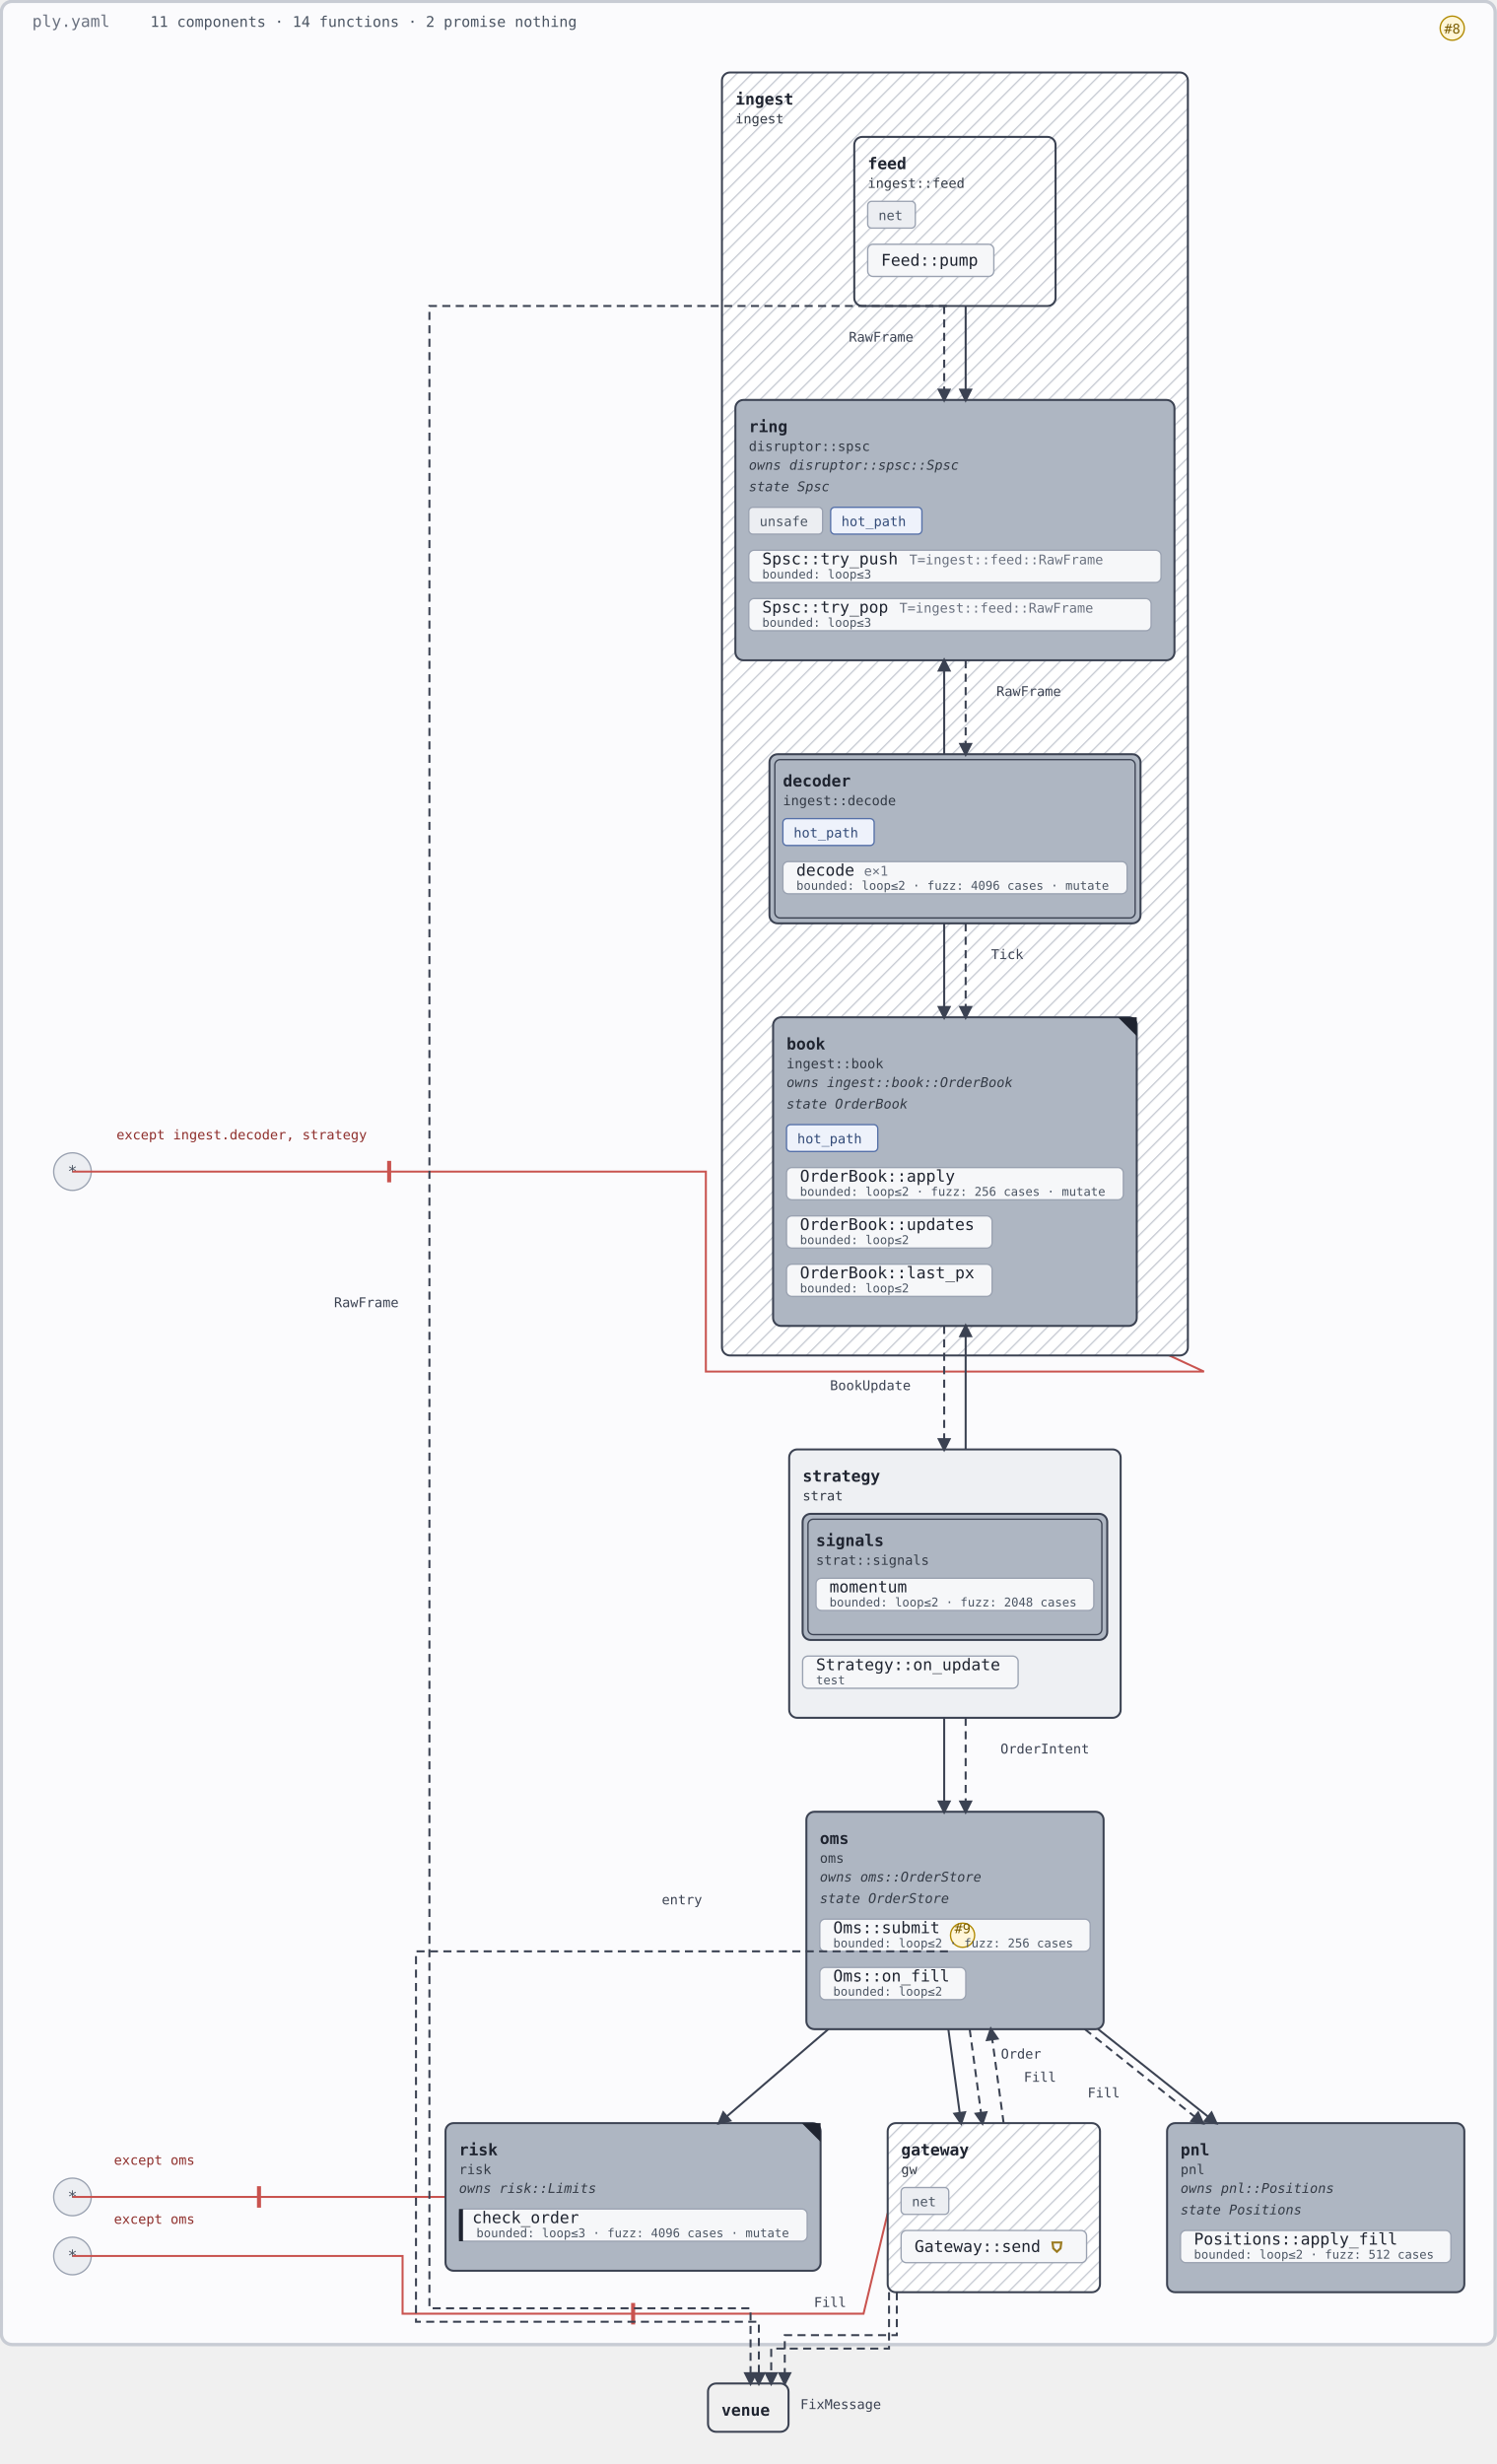
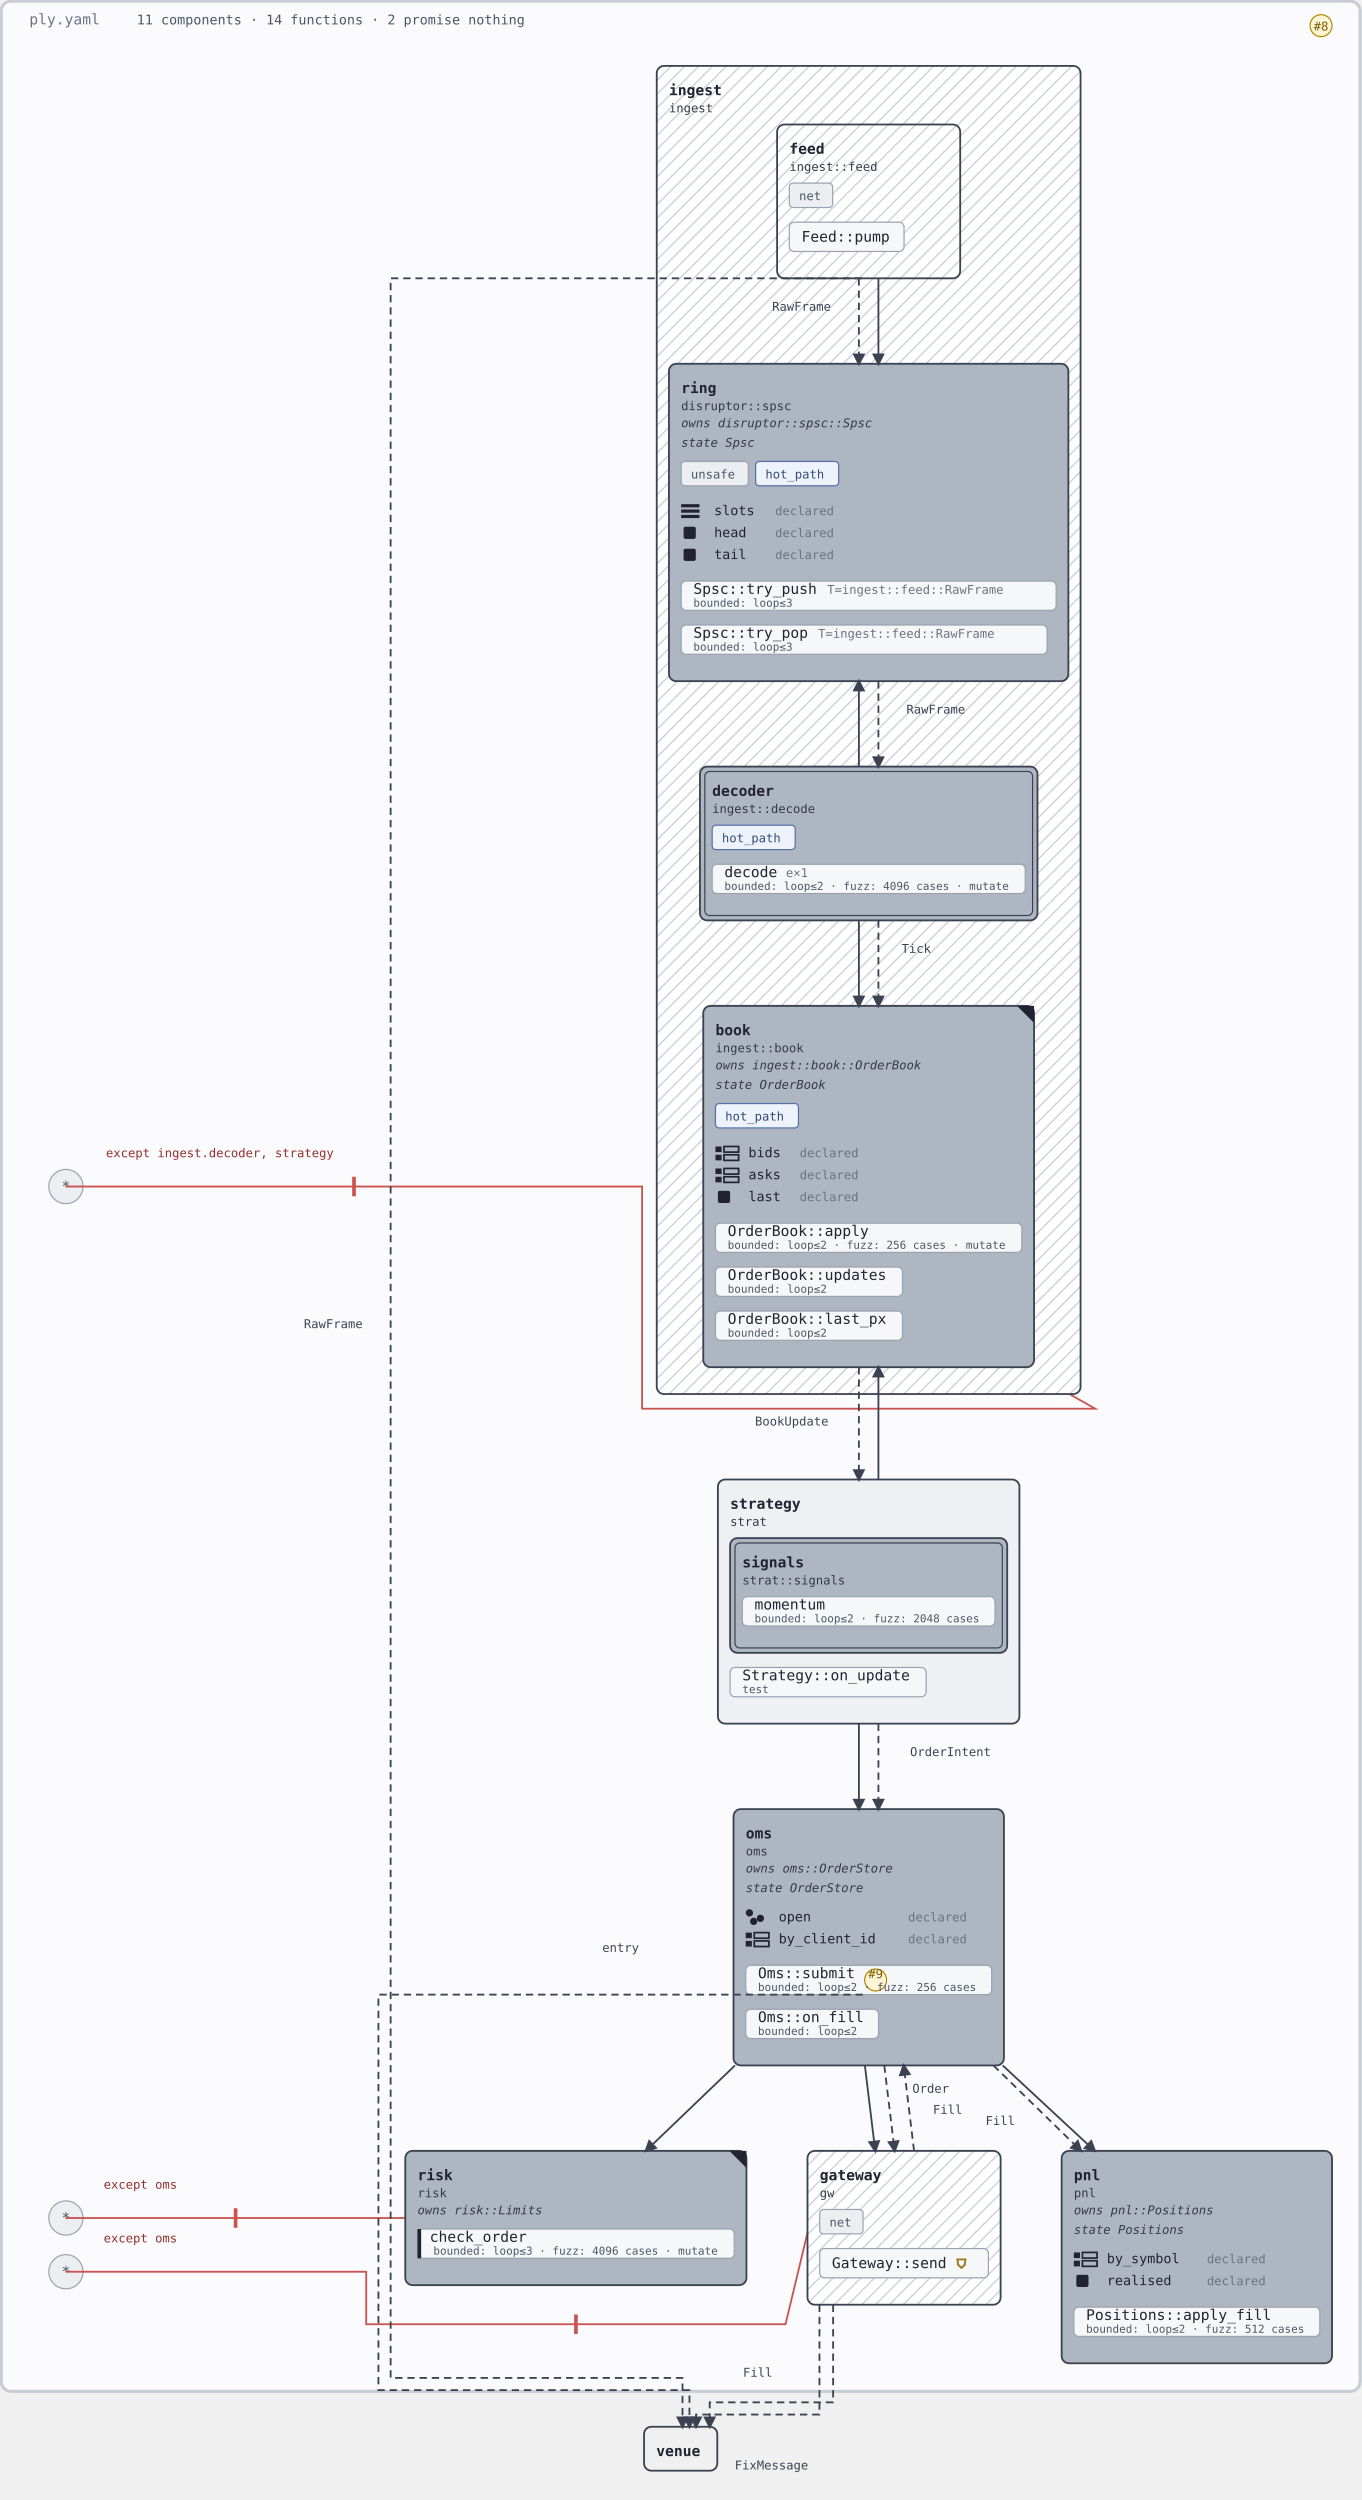
- <svg xmlns="http://www.w3.org/2000/svg" width="1115.2" height="1836.0" viewBox="0 0 1115.2 1836.0" font-family="monospace" font-size="12">
-   <style>.workspace-frame{fill:#fbfbfd;stroke:#c8ccd4;stroke-width:2.5}.workspace-title{fill:#6b7280}.verdict-strip-text{fill:#4b5563;font-size:11px}.component-box{stroke:#3b4252;stroke-width:1.5}.hollow-box{stroke-dasharray:6 4}.collapsed-stack{stroke:#3b4252;stroke-width:1.5}.pure-seal{fill:none;stroke:#3b4252}.strict-notch{fill:#1f2430}.component-name{fill:#1f2430;font-weight:bold}.component-anchor{fill:#333a45;font-size:10px}.component-owns{fill:#333a45;font-size:10px;font-style:italic}.ceiling-unclaimed{fill:url(#unclaimed-hatch)}.ceiling-tested{fill:#eef0f3}.ceiling-fuzzed{fill:#d2d7de}.ceiling-bounded{fill:#aeb6c2}.ceiling-proved{fill:#8792a3}.contract-mark{fill:#1f2430}.fn-clause{font:11px ui-monospace,SFMono-Regular,Menlo,monospace;fill:#3c4658}.cap-badge rect{fill:#eceef2;stroke:#9aa2b1}.cap-badge text{fill:#4b5563;font-size:10px}.profile-tag rect{fill:#eef2fb;stroke:#5570a8}.profile-tag text{fill:#334b78;font-size:10px}.fn-chip-box{fill:#f6f7f9;stroke:#9aa2b1}.fn-chip-box-synth{fill:#ecdff5;stroke:#9aa2b1}.fn-name{fill:#1f2430}.fn-checks{fill:#4b5563;font-size:9px}.fn-check-with{fill:#6b7280;font-size:10px}.fn-examples{fill:#6b7280;font-size:10px}.fn-shield{fill:none;stroke:#9a7a1f;font-size:13px}.unresolved-pin circle,.registry-pin circle{fill:#fff6d8;stroke:#b08900}.pin-label{fill:#7a5c00;font-size:10px;text-anchor:middle}.edge-line{fill:none;stroke:#3b4252;stroke-width:1.5}.edge-label{fill:#3b4252;font-size:10px;text-anchor:middle}.deny-line{fill:none;stroke:#c9534f;stroke-width:1.5}.deny-bar{stroke:#c9534f;stroke-width:3}.deny-except{fill:#8f2f2c;font-size:10px;text-anchor:middle}.any-node circle{fill:#eceef2;stroke:#9aa2b1}.any-label{fill:#4b5563;text-anchor:middle}.external-box{fill:none;stroke:#3b4252;stroke-width:1.5}#arrow path{fill:#3b4252}@media (prefers-color-scheme: dark){.workspace-frame{fill:#15171c;stroke:#333947}.workspace-title{fill:#8b93a1}.verdict-strip-text{fill:#a3abb9}.component-box,.collapsed-stack,.external-box{stroke:#8891a3}.component-name{fill:#e6e9ef}.component-anchor,.component-owns{fill:#98a0ae}.ceiling-unclaimed{fill:url(#unclaimed-hatch-dark)}.ceiling-tested{fill:#242832}.ceiling-fuzzed{fill:#333947}.ceiling-bounded{fill:#464e60}.ceiling-proved{fill:#5b6479}.contract-mark{fill:#c8cede}.fn-clause{fill:#aab3c4}.cap-badge rect{fill:#252a35;stroke:#6d7686}.cap-badge text{fill:#b6bdca}.profile-tag rect{fill:#1d2532;stroke:#5570a8}.profile-tag text{fill:#9fb6dd}.fn-chip-box{fill:#1c1f27;stroke:#6d7686}.fn-chip-box-synth{fill:#2a2033;stroke:#6d7686}.fn-name{fill:#e6e9ef}.fn-checks{fill:#a3abb9}.fn-check-with,.fn-examples{fill:#8b93a1}.pure-seal,.strict-notch{fill:#c8cede}.pure-seal{fill:none;stroke:#c8cede}.edge-line{stroke:#98a0ae}.edge-label{fill:#a3abb9}.deny-line,.deny-bar{stroke:#e8524b}.deny-except{fill:#e8524b}.any-node circle{fill:#252a35;stroke:#6d7686}.any-label{fill:#a3abb9}.unresolved-pin circle,.registry-pin circle{fill:#2e2814;stroke:#d4a72c}.pin-label{fill:#e3c66b}#arrow path{fill:#98a0ae}}</style>
+ <svg xmlns="http://www.w3.org/2000/svg" width="1115.2" height="2048.0" viewBox="0 0 1115.2 2048.0" font-family="monospace" font-size="12">
+   <style>.workspace-frame{fill:#fbfbfd;stroke:#c8ccd4;stroke-width:2.5}.workspace-title{fill:#6b7280}.verdict-strip-text{fill:#4b5563;font-size:11px}.component-box{stroke:#3b4252;stroke-width:1.5}.hollow-box{stroke-dasharray:6 4}.collapsed-stack{stroke:#3b4252;stroke-width:1.5}.pure-seal{fill:none;stroke:#3b4252}.strict-notch{fill:#1f2430}.component-name{fill:#1f2430;font-weight:bold}.component-anchor{fill:#333a45;font-size:10px}.component-owns{fill:#333a45;font-size:10px;font-style:italic}.ceiling-unclaimed{fill:url(#unclaimed-hatch)}.ceiling-tested{fill:#eef0f3}.ceiling-fuzzed{fill:#d2d7de}.ceiling-bounded{fill:#aeb6c2}.ceiling-proved{fill:#8792a3}.contract-mark{fill:#1f2430}.fn-clause{font:11px ui-monospace,SFMono-Regular,Menlo,monospace;fill:#3c4658}.cap-badge rect{fill:#eceef2;stroke:#9aa2b1}.cap-badge text{fill:#4b5563;font-size:10px}.profile-tag rect{fill:#eef2fb;stroke:#5570a8}.profile-tag text{fill:#334b78;font-size:10px}.fn-chip-box{fill:#f6f7f9;stroke:#9aa2b1}.fn-chip-box-synth{fill:#ecdff5;stroke:#9aa2b1}.fn-name{fill:#1f2430}.fn-checks{fill:#4b5563;font-size:9px}.fn-check-with{fill:#6b7280;font-size:10px}.fn-examples{fill:#6b7280;font-size:10px}.fn-shield{fill:none;stroke:#9a7a1f;font-size:13px}.unresolved-pin circle,.registry-pin circle{fill:#fff6d8;stroke:#b08900}.pin-label{fill:#7a5c00;font-size:10px;text-anchor:middle}.edge-line{fill:none;stroke:#3b4252;stroke-width:1.5}.edge-label{fill:#3b4252;font-size:10px;text-anchor:middle}.deny-line{fill:none;stroke:#c9534f;stroke-width:1.5}.deny-bar{stroke:#c9534f;stroke-width:3}.deny-except{fill:#8f2f2c;font-size:10px;text-anchor:middle}.any-node circle{fill:#eceef2;stroke:#9aa2b1}.any-label{fill:#4b5563;text-anchor:middle}.external-box{fill:none;stroke:#3b4252;stroke-width:1.5}#arrow path{fill:#3b4252}@media (prefers-color-scheme: dark){.workspace-frame{fill:#15171c;stroke:#333947}.workspace-title{fill:#8b93a1}.verdict-strip-text{fill:#a3abb9}.component-box,.collapsed-stack,.external-box{stroke:#8891a3}.component-name{fill:#e6e9ef}.component-anchor,.component-owns{fill:#98a0ae}.ceiling-unclaimed{fill:url(#unclaimed-hatch-dark)}.ceiling-tested{fill:#242832}.ceiling-fuzzed{fill:#333947}.ceiling-bounded{fill:#464e60}.ceiling-proved{fill:#5b6479}.contract-mark{fill:#c8cede}.fn-clause{fill:#aab3c4}.cap-badge rect{fill:#252a35;stroke:#6d7686}.cap-badge text{fill:#b6bdca}.profile-tag rect{fill:#1d2532;stroke:#5570a8}.profile-tag text{fill:#9fb6dd}.fn-chip-box{fill:#1c1f27;stroke:#6d7686}.fn-chip-box-synth{fill:#2a2033;stroke:#6d7686}.fn-name{fill:#e6e9ef}.fn-checks{fill:#a3abb9}.fn-check-with,.fn-examples{fill:#8b93a1}.pure-seal,.strict-notch{fill:#c8cede}.pure-seal{fill:none;stroke:#c8cede}.edge-line{stroke:#98a0ae}.edge-label{fill:#a3abb9}.deny-line,.deny-bar{stroke:#e8524b}.deny-except{fill:#e8524b}.any-node circle{fill:#252a35;stroke:#6d7686}.any-label{fill:#a3abb9}.unresolved-pin circle,.registry-pin circle{fill:#2e2814;stroke:#d4a72c}.pin-label{fill:#e3c66b}#arrow path{fill:#98a0ae}}.state-glyph-ink{fill:#1f2430}.state-glyph-out{fill:none;stroke:#1f2430;stroke-width:1.4}.state-glyph-front{fill:#fbfbfd}.state-glyph-dashed{stroke-dasharray:3 2.4}.state-glyph-hatched{fill:url(#state-hatch);stroke:#1f2430;stroke-width:1}.state-field-name{fill:#1f2430;font-size:11px}.state-field-type{fill:#6b7280;font-size:10px}@media (prefers-color-scheme: dark){.state-glyph-ink{fill:#c8cede}.state-glyph-out{fill:none;stroke:#c8cede}.state-glyph-front{fill:#15171c}.state-glyph-hatched{fill:url(#state-hatch-dark);stroke:#c8cede;stroke-width:1}.state-field-name{fill:#e6e9ef}.state-field-type{fill:#8b93a1}}</style>
  <defs>
    <marker id="arrow" viewBox="0 0 10 10" refX="8" refY="5" markerWidth="7" markerHeight="7" orient="auto-start-reverse">
      <path d="M 0 0 L 10 5 L 0 10 z" />
    </marker>
    <pattern id="unclaimed-hatch" patternUnits="userSpaceOnUse" width="8" height="8" patternTransform="rotate(45)">
      <rect width="8" height="8" fill="#fff" />
      <line x1="0" y1="0" x2="0" y2="8" stroke="#c8ccd4" stroke-width="2" />
    </pattern>
    <pattern id="unclaimed-hatch-dark" patternUnits="userSpaceOnUse" width="8" height="8" patternTransform="rotate(45)">
      <rect width="8" height="8" fill="#15171c" />
      <line x1="0" y1="0" x2="0" y2="8" stroke="#4a5262" stroke-width="2" />
    </pattern>
+     <pattern id="state-hatch" patternUnits="userSpaceOnUse" width="4" height="4" patternTransform="rotate(-45)">
+       <rect width="4" height="4" fill="#fff" />
+       <rect width="1.4" height="4" fill="#c8ccd4" />
+     </pattern>
+     <pattern id="state-hatch-dark" patternUnits="userSpaceOnUse" width="4" height="4" patternTransform="rotate(-45)">
+       <rect width="4" height="4" fill="#15171c" />
+       <rect width="1.4" height="4" fill="#4a5262" />
+     </pattern>
  </defs>
-   <rect class="workspace-frame" x="1" y="1" width="1113.2" height="1746.0" rx="8" />
+   <rect class="workspace-frame" x="1" y="1" width="1113.2" height="1958.0" rx="8" />
  <g>
    <text class="workspace-title" x="24.0" y="20">ply.yaml</text>
  </g>
  <g class="verdict-strip">
    <text class="verdict-strip-text" x="112.0" y="20">11 components · 14 functions · 2 promise nothing</text>
  </g>
  <g class="any-node">
-     <circle cx="54.0" cy="873.0" r="14.0" />
-     <text class="any-label" x="54.0" y="877.0">*</text>
+     <circle cx="54.0" cy="972.0" r="14.0" />
+     <text class="any-label" x="54.0" y="976.0">*</text>
  </g>
  <g class="deny-rule">
-     <path class="deny-line" d="M 54.0 873.0 L 526.0 873.0 L 526.0 1022.0 L 897.2 1022.0 L 576.1 873.0" />
-     <line class="deny-bar" x1="290.0" y1="865.0" x2="290.0" y2="881.0" />
-     <text class="deny-except" x="180.1" y="849.0">except ingest.decoder, strategy</text>
+     <path class="deny-line" d="M 54.0 972.0 L 526.0 972.0 L 526.0 1154.0 L 897.2 1154.0 L 576.1 972.0" />
+     <line class="deny-bar" x1="290.0" y1="964.0" x2="290.0" y2="980.0" />
+     <text class="deny-except" x="180.1" y="948.0">except ingest.decoder, strategy</text>
  </g>
  <g class="any-node">
-     <circle cx="54.0" cy="1637.0" r="14.0" />
-     <text class="any-label" x="54.0" y="1641.0">*</text>
+     <circle cx="54.0" cy="1817.0" r="14.0" />
+     <text class="any-label" x="54.0" y="1821.0">*</text>
  </g>
  <g class="deny-rule">
-     <path class="deny-line" d="M 54.0 1637.0 L 332.0 1637.0" />
-     <line class="deny-bar" x1="193.0" y1="1629.0" x2="193.0" y2="1645.0" />
-     <text class="deny-except" x="115.0" y="1613.0">except oms</text>
+     <path class="deny-line" d="M 54.0 1817.0 L 332.0 1817.0" />
+     <line class="deny-bar" x1="193.0" y1="1809.0" x2="193.0" y2="1825.0" />
+     <text class="deny-except" x="115.0" y="1793.0">except oms</text>
  </g>
  <g class="any-node">
-     <circle cx="54.0" cy="1681.0" r="14.0" />
-     <text class="any-label" x="54.0" y="1685.0">*</text>
+     <circle cx="54.0" cy="1861.0" r="14.0" />
+     <text class="any-label" x="54.0" y="1865.0">*</text>
  </g>
  <g class="deny-rule">
-     <path class="deny-line" d="M 54.0 1681.0 L 300.0 1681.0 L 300.0 1724.0 L 643.5 1724.0 L 661.5 1649.1" />
-     <line class="deny-bar" x1="471.8" y1="1716.0" x2="471.8" y2="1732.0" />
-     <text class="deny-except" x="115.0" y="1657.0">except oms</text>
+     <path class="deny-line" d="M 54.0 1861.0 L 300.0 1861.0 L 300.0 1904.0 L 643.5 1904.0 L 661.5 1829.1" />
+     <line class="deny-bar" x1="471.8" y1="1896.0" x2="471.8" y2="1912.0" />
+     <text class="deny-except" x="115.0" y="1837.0">except oms</text>
  </g>
  <g class="registry-pin">
    <circle cx="1082.2" cy="21.0" r="9.0" />
    <text class="pin-label" x="1082.2" y="25.0">#8</text>
  </g>
  <g transform="translate(538.0,54.0)">
    <g class="component" data-name="ingest">
-       <rect class="component-box ceiling-unclaimed" x="0" y="0" width="347.2" height="956.0" rx="6" />
+       <rect class="component-box ceiling-unclaimed" x="0" y="0" width="347.2" height="1088.0" rx="6" />
      <text class="component-name" x="10.0" y="24.0">ingest</text>
      <text class="component-anchor" x="10.0" y="38.0">ingest</text>
      <g transform="translate(98.6,48.0)">
        <g class="component" data-name="feed">
          <rect class="component-box ceiling-unclaimed" x="0" y="0" width="150.0" height="126.0" rx="6" />
          <text class="component-name" x="10.0" y="24.0">feed</text>
          <text class="component-anchor" x="10.0" y="38.0">ingest::feed</text>
          <g class="cap-badge">
            <rect x="10.0" y="48.0" width="35.5" height="20.0" rx="3" />
            <text x="18.0" y="62.0">net</text>
          </g>
          <g transform="translate(10.0,80.0)">
            <g class="fn-chip" data-fn="Feed::pump">
              <rect class="fn-chip-box" x="0" y="0" width="94.0" height="24.0" rx="4" />
              <text class="fn-name" x="10.0" y="16.0">Feed::pump</text>
            </g>
          </g>
        </g>
      </g>
      <g transform="translate(10.0,244.0)">
        <g class="component" data-name="ring">
-           <rect class="component-box ceiling-bounded" x="0" y="0" width="327.2" height="194.0" rx="6" />
+           <rect class="component-box ceiling-bounded" x="0" y="0" width="327.2" height="260.0" rx="6" />
          <text class="component-name" x="10.0" y="24.0">ring</text>
          <text class="component-anchor" x="10.0" y="38.0">disruptor::spsc</text>
          <text class="component-owns" x="10.0" y="52.0">owns disruptor::spsc::Spsc</text>
          <text class="component-owns" x="10.0" y="68.0">state Spsc</text>
          <g class="cap-badge">
            <rect x="10.0" y="80.0" width="55.0" height="20.0" rx="3" />
            <text x="18.0" y="94.0">unsafe</text>
          </g>
          <g class="profile-tag">
            <rect x="71.0" y="80.0" width="68.0" height="20.0" rx="3" />
            <text x="79.0" y="94.0">hot_path</text>
          </g>
-           <g transform="translate(10.0,112.0)">
+           <g class="state-field" data-field="slots">
+             <rect class="state-glyph-ink" x="10.0" y="115.0" width="15" height="2.6" />
+             <rect class="state-glyph-ink" x="10.0" y="119.4" width="15" height="2.6" />
+             <rect class="state-glyph-ink" x="10.0" y="123.8" width="15" height="2.6" />
+             <text class="state-field-name" x="37.0" y="124.0">slots</text>
+             <text class="state-field-type" x="87.0" y="124.0">declared</text>
+           </g>
+           <g class="state-field" data-field="head">
+             <rect class="state-glyph-ink" x="12.0" y="133.5" width="10" height="10" rx="1.5" />
+             <text class="state-field-name" x="37.0" y="142.0">head</text>
+             <text class="state-field-type" x="87.0" y="142.0">declared</text>
+           </g>
+           <g class="state-field" data-field="tail">
+             <rect class="state-glyph-ink" x="12.0" y="151.5" width="10" height="10" rx="1.5" />
+             <text class="state-field-name" x="37.0" y="160.0">tail</text>
+             <text class="state-field-type" x="87.0" y="160.0">declared</text>
+           </g>
+           <g transform="translate(10.0,178.0)">
            <g class="fn-chip" data-fn="Spsc::try_push">
              <rect class="fn-chip-box" x="0" y="0" width="307.2" height="24.0" rx="4" />
              <text class="fn-name" x="10.0" y="10.5">Spsc::try_push</text>
              <text class="fn-check-with" x="119.6" y="10.5">T=ingest::feed::RawFrame</text>
              <text class="fn-checks" x="10.0" y="21.0">bounded: loop≤3</text>
            </g>
          </g>
-           <g transform="translate(10.0,148.0)">
+           <g transform="translate(10.0,214.0)">
            <g class="fn-chip" data-fn="Spsc::try_pop">
              <rect class="fn-chip-box" x="0" y="0" width="299.8" height="24.0" rx="4" />
              <text class="fn-name" x="10.0" y="10.5">Spsc::try_pop</text>
              <text class="fn-check-with" x="112.2" y="10.5">T=ingest::feed::RawFrame</text>
              <text class="fn-checks" x="10.0" y="21.0">bounded: loop≤3</text>
            </g>
          </g>
        </g>
      </g>
-       <g transform="translate(35.4,508.0)">
+       <g transform="translate(35.4,574.0)">
        <g class="component" data-name="decoder">
          <rect class="component-box ceiling-bounded" x="0" y="0" width="276.5" height="126.0" rx="6" />
          <rect class="pure-seal" x="4" y="4" width="268.5" height="118.0" rx="4" />
          <text class="component-name" x="10.0" y="24.0">decoder</text>
          <text class="component-anchor" x="10.0" y="38.0">ingest::decode</text>
          <g class="profile-tag">
            <rect x="10.0" y="48.0" width="68.0" height="20.0" rx="3" />
            <text x="18.0" y="62.0">hot_path</text>
          </g>
          <g transform="translate(10.0,80.0)">
            <g class="fn-chip" data-fn="decode">
              <rect class="fn-chip-box" x="0" y="0" width="256.5" height="24.0" rx="4" />
              <text class="fn-name" x="10.0" y="10.5">decode</text>
              <text class="fn-examples" x="60.4" y="10.5">e×1</text>
              <text class="fn-checks" x="10.0" y="21.0">bounded: loop≤2 · fuzz: 4096 cases · mutate</text>
            </g>
          </g>
        </g>
      </g>
-       <g transform="translate(38.1,704.0)">
+       <g transform="translate(38.1,770.0)">
        <g class="component" data-name="book">
-           <rect class="component-box ceiling-bounded" x="0" y="0" width="271.0" height="230.0" rx="6" />
+           <rect class="component-box ceiling-bounded" x="0" y="0" width="271.0" height="296.0" rx="6" />
          <path class="strict-notch" d="M 257.0 0 L 271.0 0 L 271.0 14.0 Z" />
          <text class="component-name" x="10.0" y="24.0">book</text>
          <text class="component-anchor" x="10.0" y="38.0">ingest::book</text>
          <text class="component-owns" x="10.0" y="52.0">owns ingest::book::OrderBook</text>
          <text class="component-owns" x="10.0" y="68.0">state OrderBook</text>
          <g class="profile-tag">
            <rect x="10.0" y="80.0" width="68.0" height="20.0" rx="3" />
            <text x="18.0" y="94.0">hot_path</text>
          </g>
-           <g transform="translate(10.0,112.0)">
+           <g class="state-field" data-field="bids">
+             <rect class="state-glyph-ink" x="10.0" y="115.2" width="5" height="4.6" />
+             <rect class="state-glyph-out" x="17.0" y="115.2" width="12" height="4.6" />
+             <rect class="state-glyph-ink" x="10.0" y="122.0" width="5" height="4.6" />
+             <rect class="state-glyph-out" x="17.0" y="122.0" width="12" height="4.6" />
+             <text class="state-field-name" x="37.0" y="124.0">bids</text>
+             <text class="state-field-type" x="79.0" y="124.0">declared</text>
+           </g>
+           <g class="state-field" data-field="asks">
+             <rect class="state-glyph-ink" x="10.0" y="133.2" width="5" height="4.6" />
+             <rect class="state-glyph-out" x="17.0" y="133.2" width="12" height="4.6" />
+             <rect class="state-glyph-ink" x="10.0" y="140.0" width="5" height="4.6" />
+             <rect class="state-glyph-out" x="17.0" y="140.0" width="12" height="4.6" />
+             <text class="state-field-name" x="37.0" y="142.0">asks</text>
+             <text class="state-field-type" x="79.0" y="142.0">declared</text>
+           </g>
+           <g class="state-field" data-field="last">
+             <rect class="state-glyph-ink" x="12.0" y="151.5" width="10" height="10" rx="1.5" />
+             <text class="state-field-name" x="37.0" y="160.0">last</text>
+             <text class="state-field-type" x="79.0" y="160.0">declared</text>
+           </g>
+           <g transform="translate(10.0,178.0)">
            <g class="fn-chip" data-fn="OrderBook::apply">
              <rect class="fn-chip-box" x="0" y="0" width="251.0" height="24.0" rx="4" />
              <text class="fn-name" x="10.0" y="10.5">OrderBook::apply</text>
              <text class="fn-checks" x="10.0" y="21.0">bounded: loop≤2 · fuzz: 256 cases · mutate</text>
            </g>
          </g>
-           <g transform="translate(10.0,148.0)">
+           <g transform="translate(10.0,214.0)">
            <g class="fn-chip" data-fn="OrderBook::updates">
              <rect class="fn-chip-box" x="0" y="0" width="153.2" height="24.0" rx="4" />
              <text class="fn-name" x="10.0" y="10.5">OrderBook::updates</text>
              <text class="fn-checks" x="10.0" y="21.0">bounded: loop≤2</text>
            </g>
          </g>
-           <g transform="translate(10.0,184.0)">
+           <g transform="translate(10.0,250.0)">
            <g class="fn-chip" data-fn="OrderBook::last_px">
              <rect class="fn-chip-box" x="0" y="0" width="153.2" height="24.0" rx="4" />
              <text class="fn-name" x="10.0" y="10.5">OrderBook::last_px</text>
              <text class="fn-checks" x="10.0" y="21.0">bounded: loop≤2</text>
            </g>
          </g>
        </g>
      </g>
    </g>
  </g>
-   <g transform="translate(588.1,1080.0)">
+   <g transform="translate(588.1,1212.0)">
    <g class="component" data-name="strategy">
      <rect class="component-box ceiling-tested" x="0" y="0" width="247.0" height="200.0" rx="6" />
      <text class="component-name" x="10.0" y="24.0">strategy</text>
      <text class="component-anchor" x="10.0" y="38.0">strat</text>
      <g transform="translate(10.0,48.0)">
        <g class="component" data-name="signals">
          <rect class="component-box ceiling-bounded" x="0" y="0" width="227.0" height="94.0" rx="6" />
          <rect class="pure-seal" x="4" y="4" width="219.0" height="86.0" rx="4" />
          <text class="component-name" x="10.0" y="24.0">signals</text>
          <text class="component-anchor" x="10.0" y="38.0">strat::signals</text>
          <g transform="translate(10.0,48.0)">
            <g class="fn-chip" data-fn="momentum">
              <rect class="fn-chip-box" x="0" y="0" width="207.0" height="24.0" rx="4" />
              <text class="fn-name" x="10.0" y="10.5">momentum</text>
              <text class="fn-checks" x="10.0" y="21.0">bounded: loop≤2 · fuzz: 2048 cases</text>
            </g>
          </g>
        </g>
      </g>
      <g transform="translate(10.0,154.0)">
        <g class="fn-chip" data-fn="Strategy::on_update">
          <rect class="fn-chip-box" x="0" y="0" width="160.6" height="24.0" rx="4" />
          <text class="fn-name" x="10.0" y="10.5">Strategy::on_update</text>
          <text class="fn-checks" x="10.0" y="21.0">test</text>
        </g>
      </g>
    </g>
  </g>
-   <g transform="translate(332.0,1582.0)">
+   <g transform="translate(332.0,1762.0)">
    <g class="component" data-name="risk">
      <rect class="component-box ceiling-bounded" x="0" y="0" width="279.5" height="110.0" rx="6" />
      <path class="strict-notch" d="M 265.5 0 L 279.5 0 L 279.5 14.0 Z" />
      <text class="component-name" x="10.0" y="24.0">risk</text>
      <text class="component-anchor" x="10.0" y="38.0">risk</text>
      <text class="component-owns" x="10.0" y="52.0">owns risk::Limits</text>
      <g transform="translate(10.0,64.0)">
        <g class="fn-chip" data-fn="check_order">
          <rect class="fn-chip-box" x="0" y="0" width="259.5" height="24.0" rx="4" />
          <rect class="contract-mark" x="0" y="0" width="3.0" height="24.0" />
          <text class="fn-name" x="10.0" y="10.5">check_order</text>
          <text class="fn-checks" x="13.0" y="21.0">bounded: loop≤3 · fuzz: 4096 cases · mutate</text>
        </g>
      </g>
    </g>
  </g>
-   <g transform="translate(600.9,1350.0)">
+   <g transform="translate(600.9,1482.0)">
    <g class="component" data-name="oms">
-       <rect class="component-box ceiling-bounded" x="0" y="0" width="221.5" height="162.0" rx="6" />
+       <rect class="component-box ceiling-bounded" x="0" y="0" width="221.5" height="210.0" rx="6" />
      <text class="component-name" x="10.0" y="24.0">oms</text>
      <text class="component-anchor" x="10.0" y="38.0">oms</text>
      <text class="component-owns" x="10.0" y="52.0">owns oms::OrderStore</text>
      <text class="component-owns" x="10.0" y="68.0">state OrderStore</text>
-       <g transform="translate(10.0,80.0)">
+       <g class="state-field" data-field="open">
+         <rect class="state-glyph-ink" x="10.0" y="82.0" width="6" height="6" rx="3" />
+         <rect class="state-glyph-ink" x="19.0" y="86.5" width="6" height="6" rx="3" />
+         <rect class="state-glyph-ink" x="13.5" y="89.0" width="6" height="6" rx="3" />
+         <text class="state-field-name" x="37.0" y="92.0">open</text>
+         <text class="state-field-type" x="143.0" y="92.0">declared</text>
+       </g>
+       <g class="state-field" data-field="by_client_id">
+         <rect class="state-glyph-ink" x="10.0" y="101.2" width="5" height="4.6" />
+         <rect class="state-glyph-out" x="17.0" y="101.2" width="12" height="4.6" />
+         <rect class="state-glyph-ink" x="10.0" y="108.0" width="5" height="4.6" />
+         <rect class="state-glyph-out" x="17.0" y="108.0" width="12" height="4.6" />
+         <text class="state-field-name" x="37.0" y="110.0">by_client_id</text>
+         <text class="state-field-type" x="143.0" y="110.0">declared</text>
+       </g>
+       <g transform="translate(10.0,128.0)">
        <g class="fn-chip" data-fn="Oms::submit">
          <rect class="fn-chip-box" x="0" y="0" width="201.5" height="24.0" rx="4" />
          <text class="fn-name" x="10.0" y="10.5">Oms::submit</text>
          <g class="unresolved-pin">
            <circle cx="106.4" cy="12.0" r="9.0" />
            <text class="pin-label" x="106.4" y="10.5">#9</text>
          </g>
          <text class="fn-checks" x="10.0" y="21.0">bounded: loop≤2 · fuzz: 256 cases</text>
        </g>
      </g>
-       <g transform="translate(10.0,116.0)">
+       <g transform="translate(10.0,164.0)">
        <g class="fn-chip" data-fn="Oms::on_fill">
          <rect class="fn-chip-box" x="0" y="0" width="108.8" height="24.0" rx="4" />
          <text class="fn-name" x="10.0" y="10.5">Oms::on_fill</text>
          <text class="fn-checks" x="10.0" y="21.0">bounded: loop≤2</text>
        </g>
      </g>
    </g>
  </g>
-   <g transform="translate(661.5,1582.0)">
+   <g transform="translate(661.5,1762.0)">
    <g class="component" data-name="gateway">
      <rect class="component-box ceiling-unclaimed" x="0" y="0" width="158.2" height="126.0" rx="6" />
      <text class="component-name" x="10.0" y="24.0">gateway</text>
      <text class="component-anchor" x="10.0" y="38.0">gw</text>
      <g class="cap-badge">
        <rect x="10.0" y="48.0" width="35.5" height="20.0" rx="3" />
        <text x="18.0" y="62.0">net</text>
      </g>
      <g transform="translate(10.0,80.0)">
        <g class="fn-chip" data-fn="Gateway::send">
          <rect class="fn-chip-box" x="0" y="0" width="138.2" height="24.0" rx="4" />
          <text class="fn-name" x="10.0" y="16.0">Gateway::send</text>
          <g class="fn-shield">
            <text x="112.2" y="16.0">⛉</text>
          </g>
        </g>
      </g>
    </g>
  </g>
-   <g transform="translate(869.7,1582.0)">
+   <g transform="translate(869.7,1762.0)">
    <g class="component" data-name="pnl">
-       <rect class="component-box ceiling-bounded" x="0" y="0" width="221.5" height="126.0" rx="6" />
+       <rect class="component-box ceiling-bounded" x="0" y="0" width="221.5" height="174.0" rx="6" />
      <text class="component-name" x="10.0" y="24.0">pnl</text>
      <text class="component-anchor" x="10.0" y="38.0">pnl</text>
      <text class="component-owns" x="10.0" y="52.0">owns pnl::Positions</text>
      <text class="component-owns" x="10.0" y="68.0">state Positions</text>
-       <g transform="translate(10.0,80.0)">
+       <g class="state-field" data-field="by_symbol">
+         <rect class="state-glyph-ink" x="10.0" y="83.2" width="5" height="4.6" />
+         <rect class="state-glyph-out" x="17.0" y="83.2" width="12" height="4.6" />
+         <rect class="state-glyph-ink" x="10.0" y="90.0" width="5" height="4.6" />
+         <rect class="state-glyph-out" x="17.0" y="90.0" width="12" height="4.6" />
+         <text class="state-field-name" x="37.0" y="92.0">by_symbol</text>
+         <text class="state-field-type" x="119.0" y="92.0">declared</text>
+       </g>
+       <g class="state-field" data-field="realised">
+         <rect class="state-glyph-ink" x="12.0" y="101.5" width="10" height="10" rx="1.5" />
+         <text class="state-field-name" x="37.0" y="110.0">realised</text>
+         <text class="state-field-type" x="119.0" y="110.0">declared</text>
+       </g>
+       <g transform="translate(10.0,128.0)">
        <g class="fn-chip" data-fn="Positions::apply_fill">
          <rect class="fn-chip-box" x="0" y="0" width="201.5" height="24.0" rx="4" />
          <text class="fn-name" x="10.0" y="10.5">Positions::apply_fill</text>
          <text class="fn-checks" x="10.0" y="21.0">bounded: loop≤2 · fuzz: 512 cases</text>
        </g>
      </g>
    </g>
  </g>
  <g class="edge-call">
    <path class="edge-line" d="M 719.6 228.0 L 719.6 298.0" marker-end="url(#arrow)" />
  </g>
  <g class="edge-call">
-     <path class="edge-line" d="M 703.6 562.0 L 703.6 492.0" marker-end="url(#arrow)" />
-   </g>
-   <g class="edge-call">
-     <path class="edge-line" d="M 703.6 688.0 L 703.6 758.0" marker-end="url(#arrow)" />
+     <path class="edge-line" d="M 703.6 628.0 L 703.6 558.0" marker-end="url(#arrow)" />
+   </g>
+   <g class="edge-call">
+     <path class="edge-line" d="M 703.6 754.0 L 703.6 824.0" marker-end="url(#arrow)" />
  </g>
  <g class="edge-flow">
    <path class="edge-line" stroke-dasharray="6 4" d="M 703.6 228.0 L 703.6 298.0" marker-end="url(#arrow)" />
    <text class="edge-label" x="656.6" y="254.6">RawFrame</text>
  </g>
  <g class="edge-flow">
-     <path class="edge-line" stroke-dasharray="6 4" d="M 719.6 492.0 L 719.6 562.0" marker-end="url(#arrow)" />
-     <text class="edge-label" x="766.6" y="518.6">RawFrame</text>
-   </g>
-   <g class="edge-flow">
-     <path class="edge-line" stroke-dasharray="6 4" d="M 719.6 688.0 L 719.6 758.0" marker-end="url(#arrow)" />
-     <text class="edge-label" x="750.6" y="714.6">Tick</text>
-   </g>
-   <g class="edge-call">
-     <path class="edge-line" d="M 719.6 1080.0 L 719.6 988.0" marker-end="url(#arrow)" />
-   </g>
-   <g class="edge-call">
-     <path class="edge-line" d="M 703.6 1280.0 L 703.6 1350.0" marker-end="url(#arrow)" />
-   </g>
-   <g class="edge-call">
-     <path class="edge-line" d="M 617.3 1512.0 L 535.8 1582.0" marker-end="url(#arrow)" />
-   </g>
-   <g class="edge-call">
-     <path class="edge-line" d="M 706.7 1512.0 L 716.2 1582.0" marker-end="url(#arrow)" />
-   </g>
-   <g class="edge-call">
-     <path class="edge-line" d="M 818.3 1512.0 L 906.3 1582.0" marker-end="url(#arrow)" />
-   </g>
-   <g class="edge-flow">
-     <path class="edge-line" stroke-dasharray="6 4" d="M 703.6 988.0 L 703.6 1080.0" marker-end="url(#arrow)" />
-     <text class="edge-label" x="648.6" y="1035.8">BookUpdate</text>
-   </g>
-   <g class="edge-flow">
-     <path class="edge-line" stroke-dasharray="6 4" d="M 719.6 1280.0 L 719.6 1350.0" marker-end="url(#arrow)" />
-     <text class="edge-label" x="778.6" y="1306.6">OrderIntent</text>
-   </g>
-   <g class="edge-flow">
-     <path class="edge-line" stroke-dasharray="6 4" d="M 722.6 1512.0 L 732.1 1582.0" marker-end="url(#arrow)" />
-     <text class="edge-label" x="760.9" y="1533.9">Order</text>
-   </g>
-   <g class="edge-flow">
-     <path class="edge-line" stroke-dasharray="6 4" d="M 747.9 1582.0 L 738.4 1512.0" marker-end="url(#arrow)" />
-     <text class="edge-label" x="775.0" y="1551.2">Fill</text>
-   </g>
-   <g class="edge-flow">
-     <path class="edge-line" stroke-dasharray="6 4" d="M 808.4 1512.0 L 896.3 1582.0" marker-end="url(#arrow)" />
-     <text class="edge-label" x="822.5" y="1562.9">Fill</text>
-   </g>
-   <g class="edge-flow">
-     <path class="edge-line" stroke-dasharray="6 4" d="M 668.3 1708.0 L 668.3 1740.0 L 584.8 1740.0 L 584.8 1776.0" marker-end="url(#arrow)" />
-     <text class="edge-label" x="626.5" y="1795.0">FixMessage</text>
-   </g>
-   <g class="edge-flow">
-     <path class="edge-line" stroke-dasharray="6 4" d="M 662.5 1708.0 L 662.5 1750.0 L 574.7 1750.0 L 574.7 1776.0" marker-end="url(#arrow)" />
-     <text class="edge-label" x="618.6" y="1719.0">Fill</text>
-   </g>
-   <g class="edge-flow">
-     <path class="edge-line" stroke-dasharray="6 4" d="M 705.6 228.0 L 320.0 228.0 L 320.0 1720.0 L 559.3 1720.0 L 559.3 1776.0" marker-end="url(#arrow)" />
-     <text class="edge-label" x="273.0" y="974.0">RawFrame</text>
+     <path class="edge-line" stroke-dasharray="6 4" d="M 719.6 558.0 L 719.6 628.0" marker-end="url(#arrow)" />
+     <text class="edge-label" x="766.6" y="584.6">RawFrame</text>
+   </g>
+   <g class="edge-flow">
+     <path class="edge-line" stroke-dasharray="6 4" d="M 719.6 754.0 L 719.6 824.0" marker-end="url(#arrow)" />
+     <text class="edge-label" x="750.6" y="780.6">Tick</text>
+   </g>
+   <g class="edge-call">
+     <path class="edge-line" d="M 719.6 1212.0 L 719.6 1120.0" marker-end="url(#arrow)" />
+   </g>
+   <g class="edge-call">
+     <path class="edge-line" d="M 703.6 1412.0 L 703.6 1482.0" marker-end="url(#arrow)" />
+   </g>
+   <g class="edge-call">
+     <path class="edge-line" d="M 602.1 1692.0 L 529.1 1762.0" marker-end="url(#arrow)" />
+   </g>
+   <g class="edge-call">
+     <path class="edge-line" d="M 708.5 1692.0 L 717.0 1762.0" marker-end="url(#arrow)" />
+   </g>
+   <g class="edge-call">
+     <path class="edge-line" d="M 821.4 1692.0 L 896.8 1762.0" marker-end="url(#arrow)" />
+   </g>
+   <g class="edge-flow">
+     <path class="edge-line" stroke-dasharray="6 4" d="M 703.6 1120.0 L 703.6 1212.0" marker-end="url(#arrow)" />
+     <text class="edge-label" x="648.6" y="1167.8">BookUpdate</text>
+   </g>
+   <g class="edge-flow">
+     <path class="edge-line" stroke-dasharray="6 4" d="M 719.6 1412.0 L 719.6 1482.0" marker-end="url(#arrow)" />
+     <text class="edge-label" x="778.6" y="1438.6">OrderIntent</text>
+   </g>
+   <g class="edge-flow">
+     <path class="edge-line" stroke-dasharray="6 4" d="M 724.4 1692.0 L 732.9 1762.0" marker-end="url(#arrow)" />
+     <text class="edge-label" x="762.4" y="1714.4">Order</text>
+   </g>
+   <g class="edge-flow">
+     <path class="edge-line" stroke-dasharray="6 4" d="M 748.8 1762.0 L 740.3 1692.0" marker-end="url(#arrow)" />
+     <text class="edge-label" x="776.3" y="1731.7">Fill</text>
+   </g>
+   <g class="edge-flow">
+     <path class="edge-line" stroke-dasharray="6 4" d="M 813.8 1692.0 L 885.6 1762.0" marker-end="url(#arrow)" />
+     <text class="edge-label" x="819.4" y="1740.8">Fill</text>
+   </g>
+   <g class="edge-flow">
+     <path class="edge-line" stroke-dasharray="6 4" d="M 682.5 1888.0 L 682.5 1968.0 L 581.4 1968.0 L 581.4 1988.0" marker-end="url(#arrow)" />
+     <text class="edge-label" x="632.0" y="2023.0">FixMessage</text>
+   </g>
+   <g class="edge-flow">
+     <path class="edge-line" stroke-dasharray="6 4" d="M 671.3 1888.0 L 671.3 1978.0 L 570.2 1978.0 L 570.2 1988.0" marker-end="url(#arrow)" />
+     <text class="edge-label" x="620.7" y="1947.0">Fill</text>
+   </g>
+   <g class="edge-flow">
+     <path class="edge-line" stroke-dasharray="6 4" d="M 706.3 228.0 L 320.0 228.0 L 320.0 1948.0 L 559.1 1948.0 L 559.1 1988.0" marker-end="url(#arrow)" />
+     <text class="edge-label" x="273.0" y="1088.0">RawFrame</text>
  </g>
  <g class="edge-entry">
-     <path class="edge-line" stroke-dasharray="6 4" d="M 706.4 1454.0 L 310.0 1454.0 L 310.0 1730.0 L 565.5 1730.0 L 565.5 1776.0" marker-end="url(#arrow)" />
-     <text class="edge-label" x="508.2" y="1419.0">entry</text>
-   </g>
-   <g transform="translate(527.6,1776.0)">
+     <path class="edge-line" stroke-dasharray="6 4" d="M 706.8 1634.0 L 310.0 1634.0 L 310.0 1958.0 L 564.8 1958.0 L 564.8 1988.0" marker-end="url(#arrow)" />
+     <text class="edge-label" x="508.4" y="1599.0">entry</text>
+   </g>
+   <g transform="translate(527.6,1988.0)">
    <g class="external" data-name="venue">
      <rect class="external-box" x="0" y="0" width="60.0" height="36.0" rx="6" />
      <text class="component-name" x="10.0" y="24.0">venue</text>
    </g>
  </g>
</svg>
